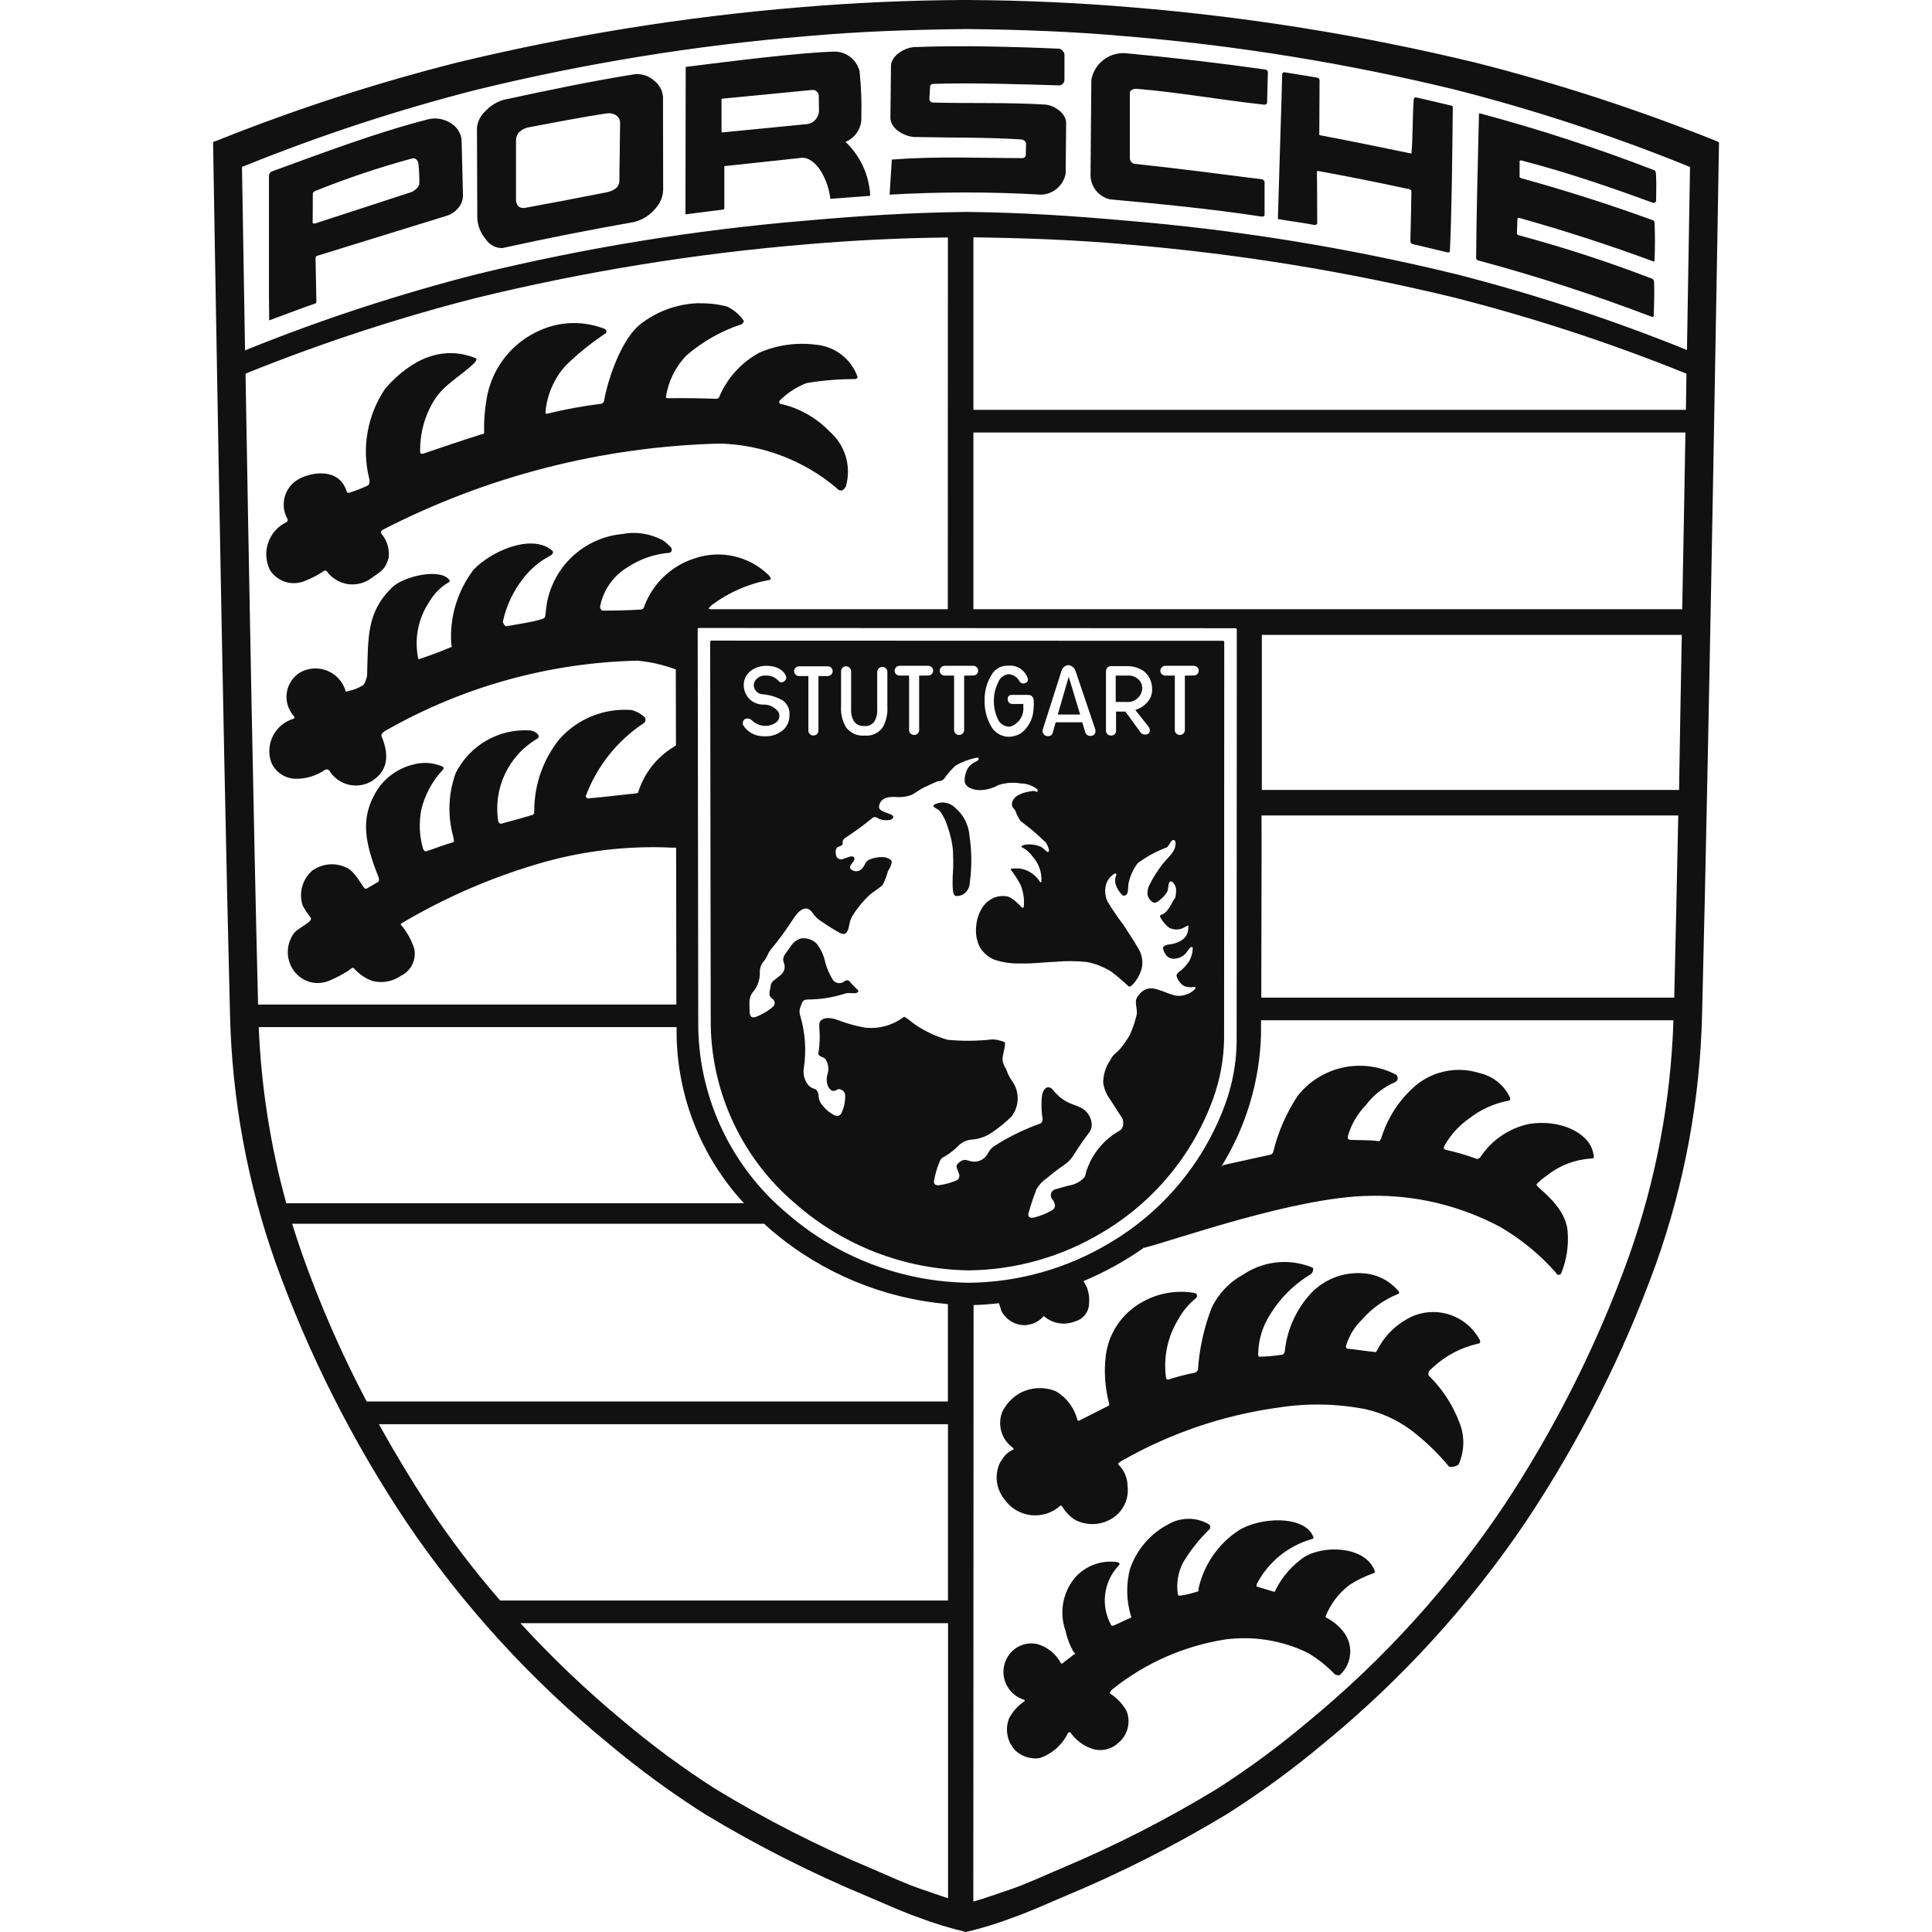
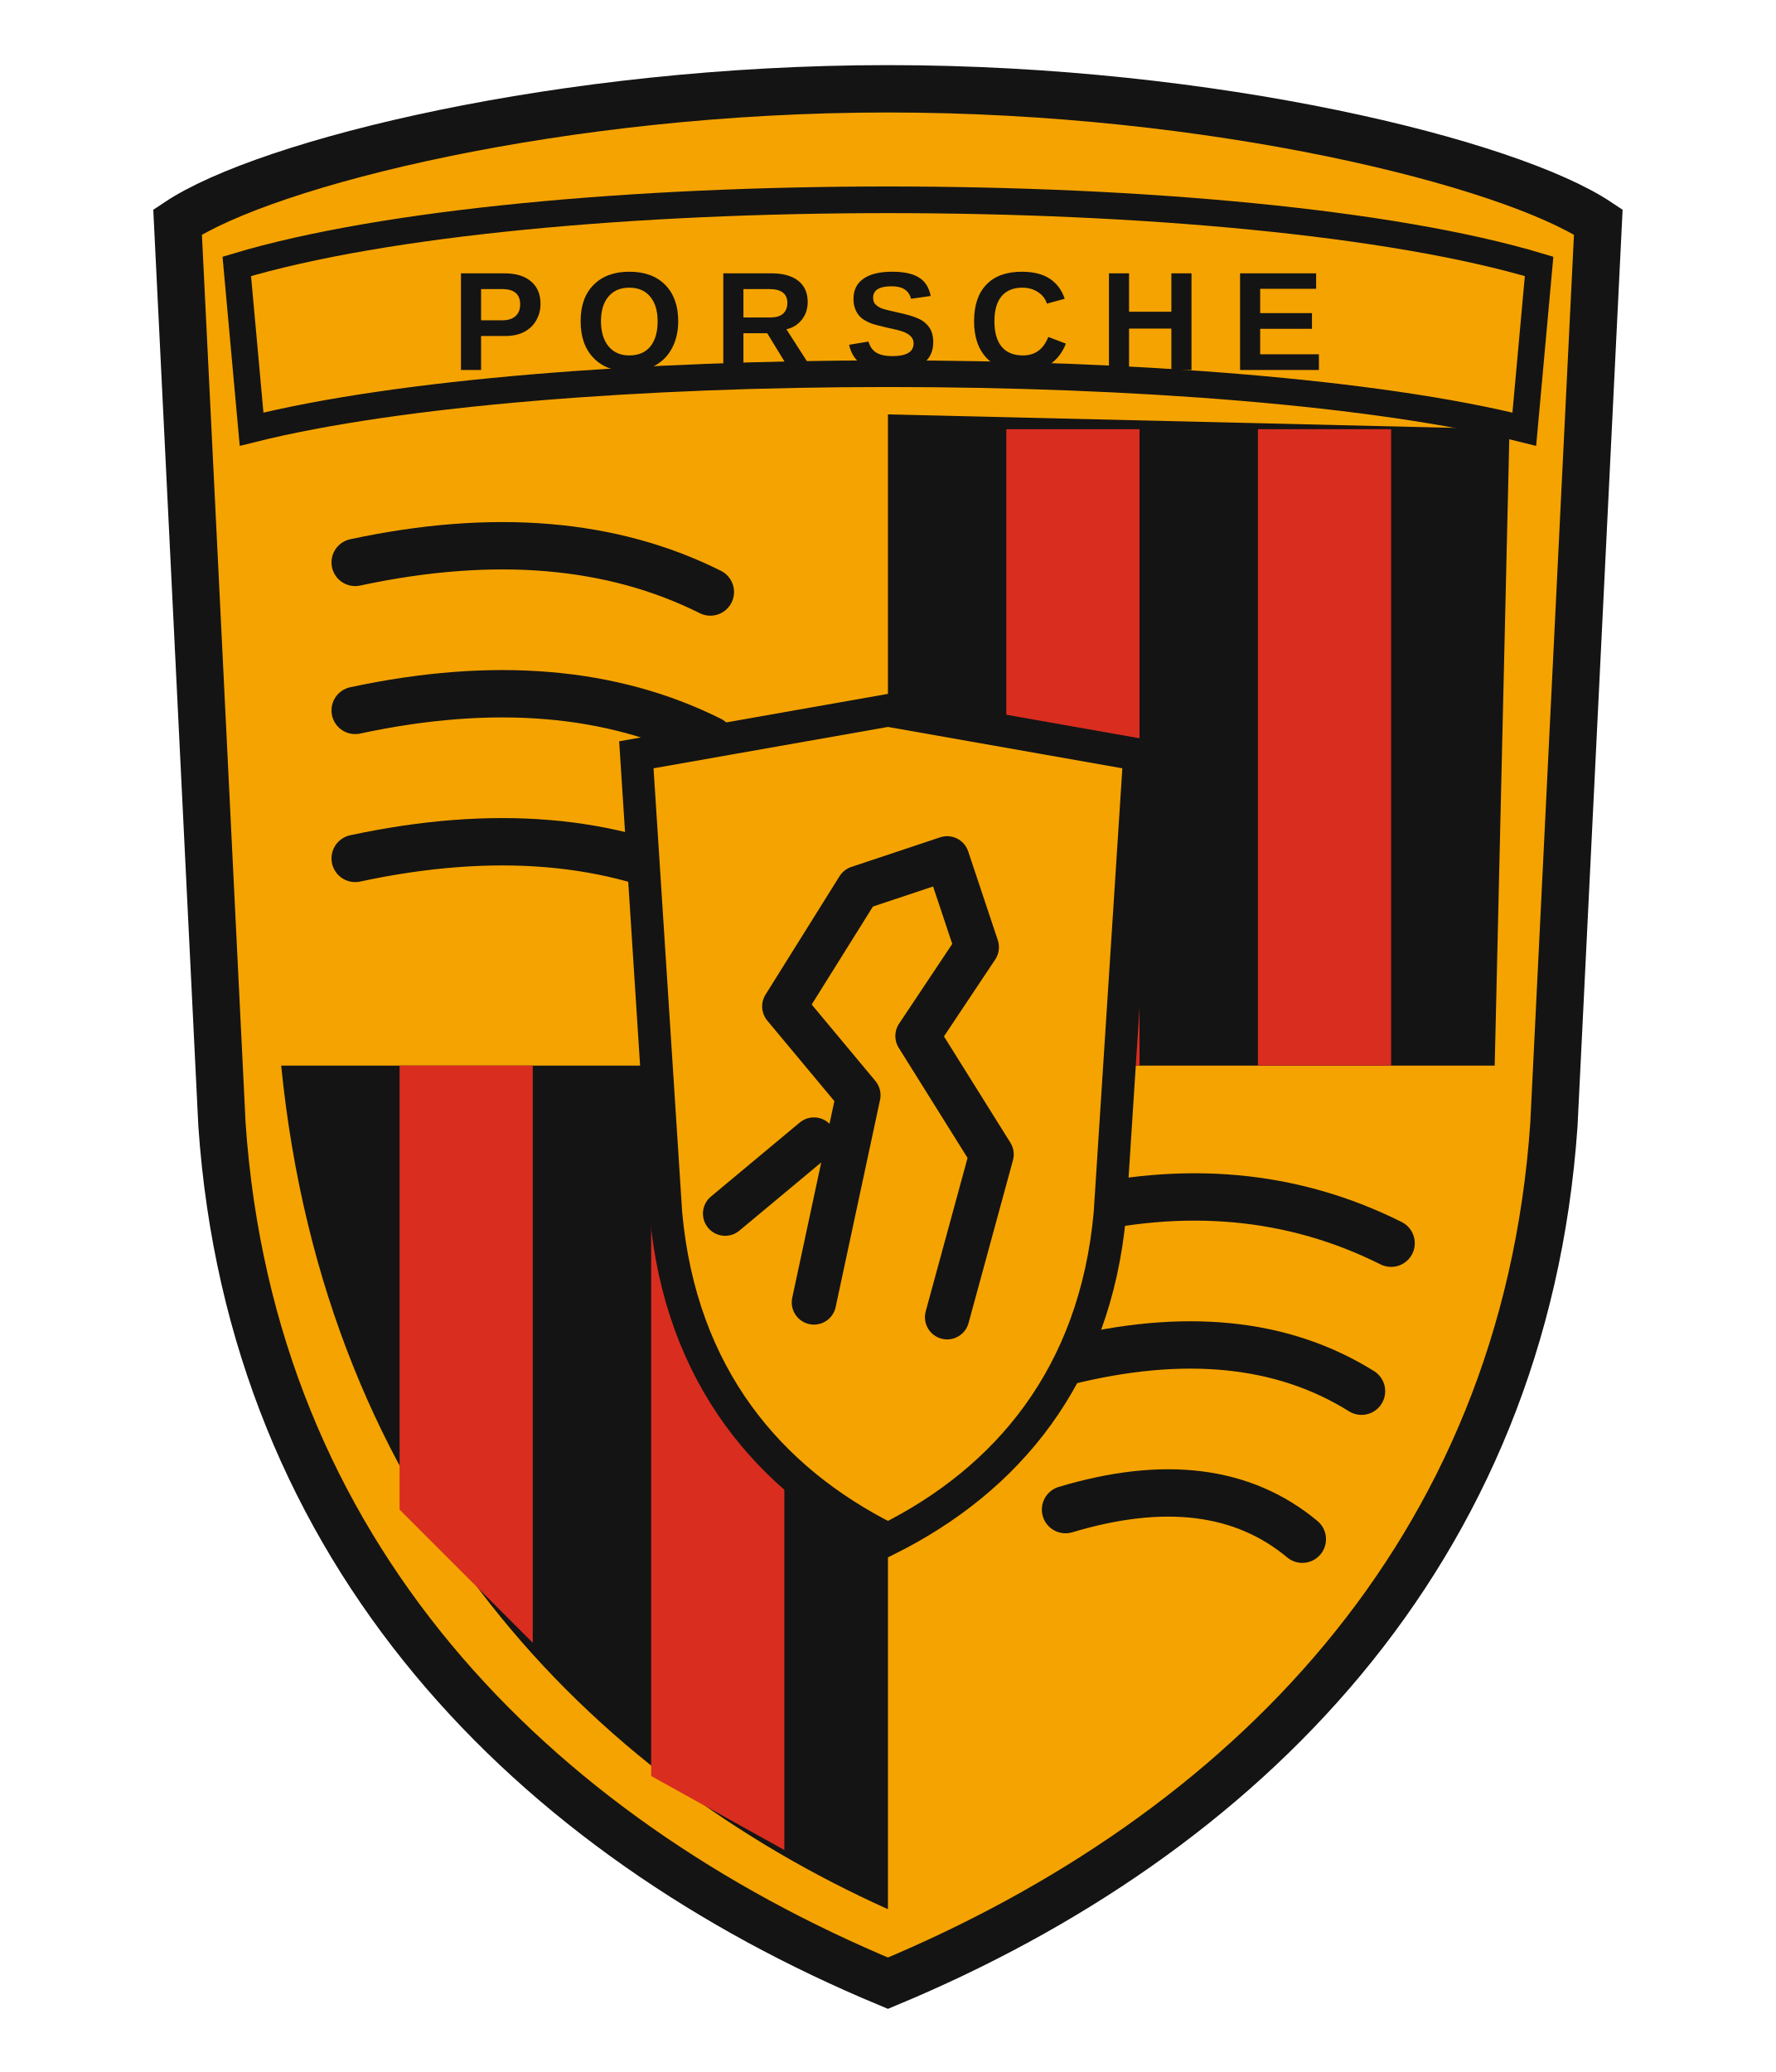
- <svg xmlns="http://www.w3.org/2000/svg" fill="#111111" role="img" viewBox="0 0 24 24">
-   <path d="M11.972 0A25.68 25.68 0 0 0 9.93.091a27.858 27.858 0 0 0-4.248.685 23.565 23.565 0 0 0-2.975.966l-.06.022s.118 7.243.21 10.831a9.934 9.934 0 0 0 .569 3.098 14.899 14.899 0 0 0 1.622 3.214A12.884 12.884 0 0 0 7.56 21.66a11.234 11.234 0 0 0 1.192.873 15.214 15.214 0 0 0 2.038 1.031c.233.098.436.192.62.255A4.58 4.58 0 0 0 12 24a4.58 4.58 0 0 0 .59-.182c.182-.063.387-.156.62-.255a15.22 15.22 0 0 0 2.037-1.031 11.25 11.25 0 0 0 1.194-.873 12.88 12.88 0 0 0 2.511-2.752 14.889 14.889 0 0 0 1.622-3.214 9.934 9.934 0 0 0 .57-3.098c.091-3.588.21-10.827.21-10.827a.635.635 0 0 0-.057-.026 23.564 23.564 0 0 0-2.976-.966 27.856 27.856 0 0 0-4.248-.684A26.068 26.068 0 0 0 12.031 0zm0 .361h.057c.679.008 1.288.03 1.963.09a26.585 26.585 0 0 1 4.084.663 22.53 22.53 0 0 1 2.861.937.619.619 0 0 1 .057.025l-.038 2.274a.113.113 0 0 0-.019-.01 22.55 22.55 0 0 0-2.86-.937 26.61 26.61 0 0 0-4.085-.662c-.675-.06-1.281-.1-1.96-.108h-.058c-.679.009-1.29.048-1.965.108a26.608 26.608 0 0 0-4.084.665 22.547 22.547 0 0 0-2.861.938.116.116 0 0 0-.02.01l-.038-2.281.058-.022a22.527 22.527 0 0 1 2.86-.937A26.581 26.581 0 0 1 10.01.45c.675-.06 1.284-.08 1.963-.089zm.288.216a16.633 16.633 0 0 0-.902.008c-.121.005-.288.109-.29.23l-.007.648c-.002.132.172.236.305.239.462.01.87.002 1.318.03.033.003.062.023.062.056l-.003.13a.042.042 0 0 1-.045.046c-.521 0-1.066-.025-1.593.017-.028.002-.027-.005-.028.023l-.024.384-.002.03a16.318 16.318 0 0 1 1.882 0 .32.32 0 0 0 .305-.262l.006-.627c0-.129-.158-.224-.261-.23-.442-.028-.945-.013-1.394-.025a.046.046 0 0 1-.044-.05l.009-.145c0-.028.019-.036.047-.037.444-.016 1.107.005 1.562.019a.072.072 0 0 0 .06-.07V.674c0-.017-.032-.067-.063-.068V.605a33.113 33.113 0 0 0-.9-.028zm-1.88.064c-.423.008-1.341.125-1.862.19L8.515 2.64v.023l.47-.06a.014.014 0 0 0 .01-.006.014.014 0 0 0 .003-.01v-.523l.947-.102c.083-.015.18.046.256.169a.88.88 0 0 1 .114.339l.467-.035c.01 0 .03 0 .028-.01a.988.988 0 0 0-.307-.663.316.316 0 0 0 .197-.31 4.34 4.34 0 0 0-.022-.564.32.32 0 0 0-.3-.247zm3.59.019a.404.404 0 0 0-.413.332l-.01 1.195a.312.312 0 0 0 .24.289c.61.057 1.21.112 1.89.215.011 0 .032-.007.032-.017v-.416c0-.009-.02-.028-.027-.03-.454-.057-1.053-.137-1.589-.193a.076.076 0 0 1-.058-.07v-.812c0-.034.05-.052.084-.05.529.044 1.056.14 1.584.197.014.002.036-.007.037-.021l.01-.382a.037.037 0 0 0-.029-.033 36.382 36.382 0 0 0-1.75-.204zm1.98.237c-.012 0-.022.014-.022.025-.006.274-.045 1.457-.053 1.772v.027c.155.027.326.048.453.074.014.002.035-.008.035-.022-.002-.207 0-.448-.004-.636 0-.013.006-.014.02-.012a31.392 31.392 0 0 1 1.102.22c.008 0 .052.007.052.03-.003.217-.007.4-.013.617a.041.041 0 0 0 .027.04c.145.033.283.067.42.1.037.008.043.001.044-.012.022-.451.03-1.174.036-1.784 0-.008-.003-.02-.01-.022-.153-.035-.297-.072-.453-.105-.014-.003-.022.02-.023.035-.015.223-.009.43-.026.652 0 .008 0 .012-.009.01-.37-.076-.765-.158-1.132-.227-.01-.002-.006-.02-.005-.031l.003-.653a.033.033 0 0 0-.026-.03 23.196 23.196 0 0 0-.417-.068zM7.934.92a.303.303 0 0 0-.037 0c-.543.086-1.089.201-1.64.32a.5.5 0 0 0-.23.143.322.322 0 0 0-.102.205l.004 1.118a.434.434 0 0 0 .106.266.24.24 0 0 0 .204.11 38.518 38.518 0 0 1 1.633-.323.497.497 0 0 0 .268-.166.362.362 0 0 0 .098-.23L8.236 1.2a.28.28 0 0 0-.11-.198.303.303 0 0 0-.191-.08zm2.157.197a.076.076 0 0 1 .08.069l.003.189a.172.172 0 0 1-.14.166l-1.062.104-.009-.008V1.23l.009-.004 1.111-.108a.076.076 0 0 1 .008 0zm-2.52.29a.167.167 0 0 1 .078.022.117.117 0 0 1 .054.106l-.009.704a.125.125 0 0 1-.049.105.291.291 0 0 1-.12.047 61.16 61.16 0 0 1-.997.19.106.106 0 0 1-.088-.017.133.133 0 0 1-.03-.1v-.726a.143.143 0 0 1 .04-.097.243.243 0 0 1 .12-.06c.29-.054.67-.129.968-.172a.167.167 0 0 1 .033-.002zm10.81 0l-.001.001c-.008 0-.008.012-.008.019-.014.606-.03 1.167-.035 1.773 0 .013.006.03.018.033a22.245 22.245 0 0 1 2.158.7c.032.011.031-.013.031-.022.003-.138.01-.278.003-.416a.041.041 0 0 0-.025-.033 16.602 16.602 0 0 0-1.66-.541.028.028 0 0 1-.019-.026l.008-.18c0-.008.014-.01.022-.008a21.848 21.848 0 0 1 1.67.542c.01.003.01-.01.01-.019a5.121 5.121 0 0 0 0-.468.029.029 0 0 0-.02-.026 21.457 21.457 0 0 0-1.638-.523c-.008-.002-.018-.01-.018-.018v-.192c0-.008.013-.013.021-.01.564.144 1.184.36 1.615.519.038.014.06.008.06-.027 0-.157.006-.168-.002-.324-.002-.02-.004-.04-.022-.047a21.383 21.383 0 0 0-2.169-.707zm-12.97.064a.365.365 0 0 0-.084.009c-.65.166-1.303.414-1.956.652a.063.063 0 0 0-.03.052V3.65l.003.33s.471-.177.573-.21c.013-.004.013-.017.013-.031l-.01-.52c0-.015.002-.037.016-.04l1.625-.502a.306.306 0 0 0 .138-.101.237.237 0 0 0 .052-.156l-.017-.683a.272.272 0 0 0-.119-.197.365.365 0 0 0-.204-.068zm-.286.496c.036-.01.07.031.072.063a1.86 1.86 0 0 1 .012.25c-.001.045-.066.097-.11.11l-1.184.386c-.011.004-.031 0-.031-.012l.002-.358c0-.017.02-.031.036-.036a10.796 10.796 0 0 1 1.203-.403zm6.967.981c.653.01 1.246.03 1.9.088a26.591 26.591 0 0 1 4.083.663 22.501 22.501 0 0 1 2.861.937.107.107 0 0 1 .014.007 89.441 89.441 0 0 0-.007.448h-8.851zm-.317.002l-.001 4.618H8.827c-.043-.004-.015-.023.015-.052a1.71 1.71 0 0 1 .715-.312c.022-.002.028-.014-.003-.054a.898.898 0 0 0-.93-.212.985.985 0 0 0-.624.603.04.04 0 0 1-.04.031 6.734 6.734 0 0 1-.47.013c-.025 0-.037-.032-.035-.056a.737.737 0 0 1 .343-.484 1.1 1.1 0 0 1 .519-.178.04.04 0 0 0 .02-.063.515.515 0 0 0-.105-.093.758.758 0 0 0-.504-.077 1.053 1.053 0 0 0-.948.964c-.01.06.006.074-.053.094-.112.038-.322.064-.434.088-.02.003-.05-.043-.045-.063a1.309 1.309 0 0 1 .244-.522 1.006 1.006 0 0 1 .342-.291c.026-.013.05-.044.026-.064-.253-.22-.771.012-.98.241a1.37 1.37 0 0 0-.275.91c0 .016.014.041 0 .047a4.942 4.942 0 0 1-.4.15c-.012.003-.014-.028-.016-.04a.93.93 0 0 1 .147-.677.661.661 0 0 1 .244-.241c.01-.006.008-.018 0-.028-.115-.149-.569-.042-.708.094-.32.312-.297.615-.312 1.097-.001.023-.03.111-.056.123a.57.57 0 0 1-.184.07c-.021.006-.023.014-.028-.007a.39.39 0 0 0-.57-.222.356.356 0 0 0-.077.532c.015.017.02.034-.003.041a.42.42 0 0 0-.275.534.336.336 0 0 0 .296.21.628.628 0 0 0 .37-.108.043.043 0 0 1 .06.01.386.386 0 0 0 .531.124c.162-.107.234-.273.114-.559-.007-.016.02-.046.034-.054a6.615 6.615 0 0 1 3.144-.88 1.78 1.78 0 0 1 .456.101.094.094 0 0 1 .023.008l.002.941a.19.19 0 0 1-.034.025 1.005 1.005 0 0 0-.432.55c-.004.017-.006.021-.035.024-.193.019-.399.047-.591.062-.011.002-.032-.019-.028-.03a1.87 1.87 0 0 1 .725-.908.057.057 0 0 0 .01-.067.375.375 0 0 0-.168-.093 1.087 1.087 0 0 0-.895.362 1.418 1.418 0 0 0-.312.875c-.001.022.003.058-.019.065-.124.039-.261.074-.39.11-.015.004-.035-.011-.038-.027a1.006 1.006 0 0 1 .486-1.03c.051-.04-.038-.102-.102-.102a.963.963 0 0 0-.913.53 1.301 1.301 0 0 0-.03.793c.003.023.019.063-.006.069-.079.019-.265.09-.323.108-.021.007-.035-.003-.047-.03a1.041 1.041 0 0 1-.021-.488 1.102 1.102 0 0 1 .268-.493c.008-.01.011-.032 0-.037a.54.54 0 0 0-.378-.025.74.74 0 0 0-.477.38c-.159.297-.118.583.051 1.005.008.02.018.058 0 .07l-.137.08c-.017.013-.032.002-.044-.015-.055-.078-.124-.202-.21-.24a.415.415 0 0 0-.428.035.406.406 0 0 0-.12.431.875.875 0 0 0 .1.152c.01.014-.001.036-.013.047-.059.052-.14.09-.188.14a.395.395 0 0 0-.01.471.365.365 0 0 0 .45.123 1.624 1.624 0 0 0 .232-.122c.027-.018.045-.051.07-.025a.546.546 0 0 0 .224.153.427.427 0 0 0 .354-.062.305.305 0 0 0 .168-.338.875.875 0 0 0-.143-.27c-.033-.035-.035-.033 0-.054a7.435 7.435 0 0 1 1.66-.724 5.024 5.024 0 0 1 1.69-.207h.046l.003 1.949H3.206c-.054-2.133-.116-5.51-.156-7.836a.113.113 0 0 1 .014-.007 22.499 22.499 0 0 1 2.86-.937 26.59 26.59 0 0 1 4.084-.663 23.38 23.38 0 0 1 1.768-.086zm-3.088.816a1.237 1.237 0 0 0-.693.232c-.286.188-.456.773-.49.982a.044.044 0 0 1-.04.036 5.998 5.998 0 0 0-.676.125c-.007.001-.012-.01-.012-.017a.983.983 0 0 1 .258-.59 3.506 3.506 0 0 1 .493-.396c.013-.011.004-.045-.012-.051a1.035 1.035 0 0 0-.797.012 1.129 1.129 0 0 0-.675.867 2.062 2.062 0 0 0-.029.41c.002.017-.03.018-.045.023-.246.077-.504.167-.71.236-.01.004-.039.002-.039-.01a1.168 1.168 0 0 1 .175-.655c.12-.195.343-.305.505-.469.011-.012.028-.044.011-.051-.41-.165-.797.004-1.124.375a1.395 1.395 0 0 0-.2 1.124c.009.036 0 .075-.019.083a1.805 1.805 0 0 1-.23.089.025.025 0 0 1-.033-.02c-.093-.296-.44-.238-.597-.148a.361.361 0 0 0-.139.489.031.031 0 0 1-.01.044.442.442 0 0 0-.205.596.352.352 0 0 0 .428.137 1.208 1.208 0 0 0 .246-.129.027.027 0 0 1 .03.004.393.393 0 0 0 .566.08c.115-.082.16-.096.204-.244a.39.39 0 0 0-.09-.3c-.012-.01-.001-.04.013-.047A9.692 9.692 0 0 1 8.947 5.51a2.35 2.35 0 0 1 1.446.553.072.072 0 0 0 .062.031.098.098 0 0 0 .054-.056.66.66 0 0 0-.204-.678 1.21 1.21 0 0 0-.612-.344c-.012-.003-.02-.029-.01-.037a.968.968 0 0 1 .335-.22 3.587 3.587 0 0 1 .605-.05c.014-.001.035-.015.03-.028a.606.606 0 0 0-.527-.4 1.325 1.325 0 0 0-.693.1 1.118 1.118 0 0 0-.5.553.036.036 0 0 1-.032.02 12.139 12.139 0 0 0-.594-.007c-.014 0-.035 0-.035-.014a.943.943 0 0 1 .255-.517 1.989 1.989 0 0 1 .68-.386c.019-.006.04-.036.029-.051a.549.549 0 0 0-.201-.17 1.237 1.237 0 0 0-.347-.041zm3.405 1.607h8.845c-.012.686-.025 1.433-.04 2.195h-8.805zM8.681 7.801l6.666.003a.016.016 0 0 1 .017.013l-.002 5.138a2.354 2.354 0 0 1-.143.764 3.327 3.327 0 0 1-1.44 1.725 3.468 3.468 0 0 1-1.74.491 3.512 3.512 0 0 1-2.26-.86 3.078 3.078 0 0 1-1.105-2.31L8.667 7.82c0-.013.001-.019.014-.019zm6.994.086h5.217c-.012.645-.025 1.296-.034 1.926h-5.183V8.318zm-6.839.071c-.013 0-.014.005-.014.018l.007 4.753a2.97 2.97 0 0 0 1.054 2.225 3.333 3.333 0 0 0 2.153.827 3.284 3.284 0 0 0 1.66-.473 3.193 3.193 0 0 0 1.374-1.66 2.28 2.28 0 0 0 .136-.734l.002-4.94a.015.015 0 0 0-.016-.014zm4.436.304a.101.101 0 0 1 .001 0 .11.11 0 0 1 .087.071l.242.715a.079.079 0 0 1-.003.07.066.066 0 0 1-.054.024.065.065 0 0 1-.063-.044l-.038-.125h-.33l-.036.128c-.01.04-.04.044-.071.044a.063.063 0 0 1-.044-.028.057.057 0 0 1-.01-.052l.232-.728a.101.101 0 0 1 .087-.075zm-.763.007a.226.226 0 0 1 .023 0 .232.232 0 0 1 .235.157.046.046 0 0 1-.031.059.053.053 0 0 1-.07-.02.166.166 0 0 0-.132-.09.151.151 0 0 0-.133.1.498.498 0 0 0-.055.222.524.524 0 0 0 .046.228.159.159 0 0 0 .154.102.233.233 0 0 0 .166-.243v-.039h-.135a.057.057 0 0 1-.059-.063c0-.023.007-.05.059-.05h.192c.064 0 .073.048.073.09a.792.792 0 0 1-.011.152.399.399 0 0 1-.15.236.301.301 0 0 1-.15.043.257.257 0 0 1-.227-.145.618.618 0 0 1-.073-.31.577.577 0 0 1 .08-.304.226.226 0 0 1 .198-.125zm-2.988.002a.318.318 0 0 1 .004 0c.183.002.243.111.243.15 0 .035-.061.08-.095.039a.2.2 0 0 0-.157-.068.143.143 0 0 0-.15.096.114.114 0 0 0 .094.135.61.61 0 0 1 .267.08h-.001a.202.202 0 0 1 .081.18.247.247 0 0 1-.067.175.327.327 0 0 1-.247.088.297.297 0 0 1-.263-.14c-.004-.01-.01-.063.034-.078a.084.084 0 0 1 .082.026.239.239 0 0 0 .156.063.223.223 0 0 0 .148-.05.105.105 0 0 0 .024-.116.219.219 0 0 0-.193-.098.25.25 0 0 1-.172-.07.25.25 0 0 1-.069-.196.219.219 0 0 1 .1-.163.318.318 0 0 1 .181-.053zm1.649 0a.06.06 0 0 1 .001 0 .06.06 0 0 1 .006 0h.355a.06.06 0 1 1 0 .12l-.114.002v.682a.063.063 0 0 1-.125 0v-.683h-.116a.06.06 0 0 1-.007-.12zm.56 0a.06.06 0 0 1 .001 0 .06.06 0 0 1 .006 0h.354a.06.06 0 1 1 0 .12l-.114.002v.682a.063.063 0 0 1-.125 0v-.683h-.115a.06.06 0 0 1-.007-.12zm2.74 0a.06.06 0 0 1 .002 0 .06.06 0 0 1 .006 0h.353a.06.06 0 1 1 0 .12l-.112.002v.682a.063.063 0 0 1-.125 0v-.683h-.116a.06.06 0 0 1-.007-.12zm-.677.004a.063.063 0 0 1 .012 0h.19a.364.364 0 0 1 .208.058.278.278 0 0 1 .108.206.235.235 0 0 1-.071.198.305.305 0 0 1-.117.075l-.02.007.158.2a.086.086 0 0 1 .023.056c-.002.032-.023.05-.06.05a.066.066 0 0 1-.056-.027l-.187-.258h-.117v.23a.059.059 0 0 1-.063.067.06.06 0 0 1-.062-.067v-.726a.073.073 0 0 1 .016-.05.063.063 0 0 1 .038-.019zm-3.87.002a.06.06 0 0 1 .003 0h.357a.06.06 0 0 1 0 .121h-.116v.684a.063.063 0 0 1-.125 0v-.684h-.116a.06.06 0 0 1-.003-.12zm.583 0a.063.063 0 0 1 .002 0 .063.063 0 0 1 .065.064v.471a.258.258 0 0 0 .037.151.146.146 0 0 0 .127.056.138.138 0 0 0 .125-.056.265.265 0 0 0 .035-.15V8.34h.001a.063.063 0 0 1 .125 0v.432a.474.474 0 0 1-.056.262.25.25 0 0 1-.228.104.26.26 0 0 1-.23-.104.456.456 0 0 1-.061-.262V8.34a.063.063 0 0 1 .058-.063zm3.354.115v.328h.13a.18.18 0 0 0 .2-.174.15.15 0 0 0-.051-.109.178.178 0 0 0-.13-.045zm-.584.015l-.136.469h.278zm-1.14 1.005c.011 0 .021.002.022.011.002.018-.016.029-.042.042a.206.206 0 0 0-.094.08.31.31 0 0 0-.039.163.115.115 0 0 0 .063.079.298.298 0 0 0 .142.028.502.502 0 0 0 .215-.063.581.581 0 0 1 .276-.02.341.341 0 0 1 .194.063c.024.017.02.038.011.04-.014.005-.029-.012-.044-.01a.674.674 0 0 0-.142.03c-.06.027-.087.037-.116.09a.099.099 0 0 0-.007.073c.01.024.035.04.04.057a.446.446 0 0 0 .064.125.205.205 0 0 0 .03.023 2.668 2.668 0 0 1 .282.243.26.26 0 0 1 .04.093c.003.012-.007.03-.018.025a.255.255 0 0 1-.036-.029.178.178 0 0 0-.053-.039.368.368 0 0 0-.176-.025c-.027 0-.081.024-.05.036a.357.357 0 0 1 .132.116.43.43 0 0 1 .107.31c0 .006-.012.01-.015.006a.359.359 0 0 0-.102-.109.324.324 0 0 0-.21-.062c-.015.001-.06 0-.055.014a1.19 1.19 0 0 1 .123.191.562.562 0 0 1 .039.276c-.001.005-.02.01-.023.005a.61.61 0 0 0-.077-.076.349.349 0 0 0-.094-.06.29.29 0 0 0-.204.028.325.325 0 0 0-.13.132.492.492 0 0 0-.062.205.46.46 0 0 0 .042.257.368.368 0 0 0 .19.164.955.955 0 0 0 .334.044c.139.005.278-.016.417-.02a1.943 1.943 0 0 1 .396.003.88.88 0 0 1 .3.12 2.64 2.64 0 0 1 .215.183c.008.006.026-.003.035-.009a.462.462 0 0 0 .131-.233.346.346 0 0 0-.056-.246c-.047-.085-.116-.18-.17-.27a2.962 2.962 0 0 1-.202-.296.305.305 0 0 1-.017-.221.238.238 0 0 1 .107-.128c.011-.007.022.006.017.021a.184.184 0 0 0-.008.112.32.32 0 0 0 .089.14c.013.01.047-.005.055-.021.018-.043.007-.11.023-.154a.619.619 0 0 1 .108-.226 1.47 1.47 0 0 1 .36-.196c.033-.019.054-.105.091-.091.037.013.017.1-.011.142-.04.062-.087.1-.131.156a1.536 1.536 0 0 0-.157.247.222.222 0 0 0-.029.137.14.14 0 0 0 .073.094c.022.01.05-.01.07-.025a.385.385 0 0 0 .097-.103c.023-.038.01-.089.032-.128.006-.009.03-.007.037 0a.139.139 0 0 1 .044.084.393.393 0 0 1-.01.113c-.003.008-.024.027-.031.045a.244.244 0 0 1-.02.04c-.036.063-.078.116-.125.126-.01.001-.017.021-.01.03a.391.391 0 0 0 .113.132.198.198 0 0 0 .152.01c.027-.008.048-.027.079-.037.013-.004.005.004.005.017a.27.27 0 0 1-.015.086.19.19 0 0 1-.075.083.395.395 0 0 1-.166.05c-.027.005-.068.025-.058.051a.256.256 0 0 0 .042.085.122.122 0 0 0 .08.039.205.205 0 0 0 .125-.036c.04-.026.061-.074.096-.108.007-.006.026 0 .026.01a.36.36 0 0 1-.041.158.497.497 0 0 1-.128.138c-.015.013-.033.029-.033.049a.2.2 0 0 0 .044.084.134.134 0 0 0 .083.054.269.269 0 0 0 .1 0c.013 0 .01.023-.001.031a.253.253 0 0 1-.117.068.25.25 0 0 1-.128.008c-.081-.02-.134-.05-.214-.073a.23.23 0 0 0-.135-.009.227.227 0 0 0-.106.083.133.133 0 0 0-.03.064c-.006.063.025.13.005.192a1.415 1.415 0 0 1-.081.234 1.314 1.314 0 0 1-.115.165c-.04.054-.093.074-.12.133a.638.638 0 0 1-.038.063.515.515 0 0 0-.058.229.452.452 0 0 0 .085.209l.153.237a.149.149 0 0 1 .009.083.088.088 0 0 1-.044.07.893.893 0 0 0-.419.527l-.002.013v.004a.106.106 0 0 1-.021.042.334.334 0 0 1-.19.096c-.055.015-.11.029-.165.046a.077.077 0 0 0-.044.031.08.08 0 0 0 .009.097.137.137 0 0 1 .03.071.063.063 0 0 1-.013.042.108.108 0 0 1-.028.022.865.865 0 0 1-.216.087c-.05.011-.086-.002-.07-.059a3.075 3.075 0 0 1 .098-.293.42.42 0 0 1 .133-.14 2.289 2.289 0 0 1 .212-.162.411.411 0 0 0 .119-.126 3.299 3.299 0 0 1 .19-.275.163.163 0 0 0 .029-.129.246.246 0 0 0-.142-.185 1.052 1.052 0 0 0-.085-.034.534.534 0 0 1-.246-.175.09.09 0 0 0-.062-.04c-.063.002-.081.09-.083.138a1.17 1.17 0 0 0 .004.212.18.18 0 0 1 .004.072.055.055 0 0 1-.039.034 2.74 2.74 0 0 0-.565.279.24.24 0 0 0-.063.07l-.017.029a.187.187 0 0 1-.223.08.5.5 0 0 0-.044-.011.094.094 0 0 0-.064.017.162.162 0 0 0-.041.036.06.06 0 0 0-.01.019v.006a.057.057 0 0 0 0 .008.07.07 0 0 0 .004.017l.022.06a.066.066 0 0 1-.038.096.881.881 0 0 1-.203.055c-.04.005-.075-.01-.065-.057a1.1 1.1 0 0 1 .07-.237.094.094 0 0 1 .057-.06.79.79 0 0 0 .179-.14.266.266 0 0 1 .169-.073.512.512 0 0 0 .262-.1 1.73 1.73 0 0 0 .225-.186.37.37 0 0 0-.006-.46l-.02-.035c-.019-.03-.03-.073-.046-.104a.24.24 0 0 1-.039-.104c0-.068.027-.133.031-.201a.024.024 0 0 0-.016-.025.488.488 0 0 0-.137-.03 2.677 2.677 0 0 1-.56.006 1.423 1.423 0 0 1-.39-.18c-.053-.033-.085-.07-.139-.101-.014-.008-.015-.005-.028.006a.672.672 0 0 1-.459.125h-.002a1.766 1.766 0 0 1-.294-.077c-.073-.027-.19-.074-.26-.015-.029.025-.022.06-.022.093a1.244 1.244 0 0 1-.01.305.038.038 0 0 0 .003.032.044.044 0 0 0 .006.006.136.136 0 0 0 .036.02l.01.004c.028.01.033.023.05.058a.196.196 0 0 1 .016.062.159.159 0 0 1-.003.062.544.544 0 0 1-.009.039.207.207 0 0 0 .008.135.115.115 0 0 0 .042.053.073.073 0 0 0 .01.004.063.063 0 0 0 .01.003.068.068 0 0 0 .01 0h.01a.074.074 0 0 0 .02-.008l.004-.002a.05.05 0 0 1 .035-.012.046.046 0 0 1 .01.003.08.08 0 0 1 .063.074.484.484 0 0 1-.046.221.058.058 0 0 1-.077.03l-.018-.007a.445.445 0 0 1-.14-.117.19.19 0 0 1-.049-.112.12.12 0 0 0-.028-.082.09.09 0 0 0-.032-.016.144.144 0 0 1-.07-.046.268.268 0 0 1-.052-.219 1.5 1.5 0 0 0-.046-.64.149.149 0 0 1 .002-.108l.016-.043a.148.148 0 0 1 .007-.016.06.06 0 0 1 .042-.032.167.167 0 0 1 .029-.003 1.516 1.516 0 0 0 .45-.07.152.152 0 0 1 .062-.01.89.89 0 0 0 .073.002c.03 0 .06-.027.024-.05a.847.847 0 0 1-.084-.087.046.046 0 0 0-.052-.022.072.072 0 0 0-.01.005l-.009.005a.098.098 0 0 1-.152-.029.824.824 0 0 1-.087-.202.555.555 0 0 0-.109-.238.235.235 0 0 0-.19-.063.216.216 0 0 0-.13.098l-.063.088a.144.144 0 0 0-.031.067.107.107 0 0 0 0 .016.14.14 0 0 0 .008.032.133.133 0 0 1-.039.154l-.094.075a.087.087 0 0 0-.03.06.527.527 0 0 1-.012.06.13.13 0 0 0-.003.045.088.088 0 0 0 .002.012.081.081 0 0 0 .031.04.156.156 0 0 1 .013.012.074.074 0 0 1 .012.017.06.06 0 0 1-.012.07.219.219 0 0 1-.024.021.753.753 0 0 1-.19.108.098.098 0 0 1-.026.006c-.038.003-.05-.026-.052-.06-.003-.044-.003-.089-.003-.134a.207.207 0 0 1 .057-.137.36.36 0 0 0 .072-.225.197.197 0 0 1 .04-.13.305.305 0 0 0 .057-.09.257.257 0 0 1 .039-.066 3.861 3.861 0 0 0 .281-.384c.054-.086.155-.192.237-.073a.357.357 0 0 0 .078.084 2.395 2.395 0 0 0 .259.164c.094.053.109-.042.125-.121v-.003a.331.331 0 0 1 .038-.092 1.26 1.26 0 0 1 .202-.247c.043-.038.105-.076.15-.113.018-.016.023-.018.03-.04.009-.022.024-.05.034-.078.01-.027.015-.055.024-.076a.344.344 0 0 0 .044-.098v-.003a.023.023 0 0 0 0-.005v-.007l-.003-.007a.05.05 0 0 0-.021-.024.18.18 0 0 0-.102-.026h-.003a.384.384 0 0 0-.148.031.106.106 0 0 0-.054.054.226.226 0 0 1-.042.063.098.098 0 0 1-.13.006c-.024-.016-.014-.043 0-.063a.414.414 0 0 0 .035-.05.042.042 0 0 0 .005-.025v-.004l-.002-.005a.031.031 0 0 0-.005-.006.046.046 0 0 0-.045-.007.98.98 0 0 0-.083.027.064.064 0 0 1-.094-.047.174.174 0 0 1-.003-.055.055.055 0 0 1 .04-.05c.02-.006.05-.017.046-.042a.079.079 0 0 1 0-.023.052.052 0 0 1 .012-.024.14.14 0 0 1 .03-.025 3.869 3.869 0 0 0 .32-.234.05.05 0 0 1 .064-.01l.01.006a.223.223 0 0 0 .151.02.046.046 0 0 0 .041-.03.025.025 0 0 0 0-.005v-.005l-.002-.006-.003-.004a.071.071 0 0 0-.035-.021l-.058-.021a.269.269 0 0 1-.052-.025.053.053 0 0 1-.025-.059c.023-.113.147-.114.241-.105h.004a.505.505 0 0 0 .14-.022c.06-.021.106-.067.163-.094.057-.027.117-.057.176-.08.018-.006.033-.002.049-.009a.091.091 0 0 0 .035-.025.965.965 0 0 1 .142-.163.822.822 0 0 1 .236-.092.107.107 0 0 1 .03-.006zm-.425.557a.219.219 0 0 0-.105.026c-.009.005-.015.016-.008.024.018.021.049.03.07.05a.16.16 0 0 1 .035.046c.009.019.024.04.033.06a1.296 1.296 0 0 1 .045.123 1.227 1.227 0 0 1 .05.209c.01.057.007.117.01.175v.081c-.001.023-.001.047-.003.07a1.143 1.143 0 0 0-.004.098v.08c.002.07.013.12.044.12a.18.18 0 0 0 .084-.019.175.175 0 0 0 .085-.148 2.026 2.026 0 0 0-.003-.576.51.51 0 0 0-.188-.362.219.219 0 0 0-.144-.057zm3.96.161h5.177c-.017.825-.034 1.6-.05 2.263h-5.13l.004-1.862zm-.006 2.544h5.123a9.697 9.697 0 0 1-.545 2.911 14.495 14.495 0 0 1-1.56 3.118 12.45 12.45 0 0 1-2.415 2.669 10.809 10.809 0 0 1-1.147.848 14.592 14.592 0 0 1-1.96.999c-.224.096-.418.186-.596.247-.193.065-.358.125-.474.156v-.115l.003-7.295a3.552 3.552 0 0 0 .316-.023c.005.015.016.057.031.1a.333.333 0 0 0 .219.166.317.317 0 0 0 .306-.107.373.373 0 0 0 .388.067.235.235 0 0 0 .175-.227.43.43 0 0 0-.033-.208l-.036-.066a3.925 3.925 0 0 0 .744-.41l.02-.006c.373-.094 1.872-.631 2.791-.643a3.28 3.28 0 0 1 1.627.39 2.792 2.792 0 0 1 .682.56c.006.009.013.028.037.032a.036.036 0 0 0 .034-.022 1.139 1.139 0 0 0 .079-.516c-.02-.282-.3-.486-.383-.57-.003-.003-.01-.021.02-.041a.674.674 0 0 1 .105-.085.983.983 0 0 1 .562-.212c.03.003.02-.04.012-.076-.058-.25-.415-.412-.79-.354a.963.963 0 0 0-.613.417c-.007.011-.042.027-.056.013a2.926 2.926 0 0 0-.369-.107c-.045-.01-.021-.044-.019-.05a1.003 1.003 0 0 1 .304-.337 1.125 1.125 0 0 1 .494-.224c.022 0 .022-.03.016-.04a.55.55 0 0 0-.375-.302.844.844 0 0 0-.78.14 1.397 1.397 0 0 0-.445.673c-.014.02-.018.036-.036.032-.099-.02-.345-.007-.367-.022-.015-.007-.012-.03-.009-.045a.91.91 0 0 1 .222-.38.882.882 0 0 1 .364-.286.055.055 0 0 0 .01-.094.98.98 0 0 0-1.22.263 2.192 2.192 0 0 0-.304.696c-.002.009-.017.036-.036.036l-.508.112-.083.019-.022.023a3.29 3.29 0 0 0 .497-1.65zm-12.45.085h5.19v.09a3.145 3.145 0 0 0 .837 2.098H3.556a9.74 9.74 0 0 1-.342-2.188zm.415 2.443h5.863a2.566 2.566 0 0 0 .112.1 3.897 3.897 0 0 0 2.17.898v1.21h-7.22a13.789 13.789 0 0 1-.8-1.827 10.401 10.401 0 0 1-.125-.38zm10.584.29l-.01.012h-.002l-.002-.002a3.29 3.29 0 0 0 .015-.01zm1.738.185a.911.911 0 0 0-.507.155.934.934 0 0 0-.392.41 2.65 2.65 0 0 0-.172.775.063.063 0 0 1-.038.035 2.897 2.897 0 0 0-.335.087.026.026 0 0 1-.023-.02 1.105 1.105 0 0 1 .15-.727.886.886 0 0 1 .218-.263.037.037 0 0 0-.017-.068.98.98 0 0 0-.648.114.888.888 0 0 0-.452.667 1.589 1.589 0 0 0 .042.594c0 .006.006.027-.016.031-.076.037-.282.145-.355.18-.005.002-.019.005-.022-.006a.58.58 0 0 0-.268-.358.526.526 0 0 0-.446.022.548.548 0 0 0-.216.224.375.375 0 0 0 .127.455c.006.006.017.02 0 .025-.09.049-.092.06-.16.161a.428.428 0 0 0 .052.45.465.465 0 0 0 .7.082c.004-.003.018.005.025.02a.548.548 0 0 0 .143.151.463.463 0 0 0 .455 0 .413.413 0 0 0 .21-.415.378.378 0 0 0-.111-.262c-.013-.016 0-.024.034-.046a5.404 5.404 0 0 1 1.96-.666 3.121 3.121 0 0 1 1.076.022 1.504 1.504 0 0 1 .629.312 2.841 2.841 0 0 1 .406.402.164.164 0 0 0 .117-.025.66.66 0 0 0 .014-.517 1.604 1.604 0 0 0-.384-.59c-.003-.002-.003-.013-.003-.02-.004-.03.015-.045.052-.079a1.211 1.211 0 0 1 .562-.297c.027-.002.038-.022.02-.053a.656.656 0 0 0-.808-.298h-.001a.916.916 0 0 0-.454.416c-.006.011-.022.05-.037.038-.09-.008-.242-.032-.331-.04-.041-.002-.025-.039-.024-.045a.744.744 0 0 1 .194-.316 1.176 1.176 0 0 1 .444-.318.021.021 0 0 0 .016-.031.627.627 0 0 0-.465-.229.81.81 0 0 0-.617.238 1.255 1.255 0 0 0-.337.74c-.009.023-.02.035-.037.035a2 2 0 0 1-.278.025c-.015-.004-.014-.02-.014-.036a.91.91 0 0 1 .101-.406 1.491 1.491 0 0 1 .55-.582c.036-.025.038-.076.026-.082a.911.911 0 0 0-.355-.071zM4.707 17.692h7.069v2.19H6.213a11.237 11.237 0 0 1-.898-1.181 16.446 16.446 0 0 1-.609-1.01zm10.076 1.176a.497.497 0 0 0-.273.069.982.982 0 0 0-.475.56 1.09 1.09 0 0 0 .012.571c.003.007.012.024-.002.03-.078.03-.136.065-.213.096-.004 0-.024.005-.028-.005a.631.631 0 0 1 .088-.736c.017-.015.027-.035-.008-.047a.588.588 0 0 0-.531.193.677.677 0 0 0-.117.659.922.922 0 0 0 .099.261c.003.005.03.021.014.028l-.15.115c-.003.003-.014.008-.019 0a.486.486 0 0 0-.29-.238.341.341 0 0 0-.317.088.361.361 0 0 0 .147.602c.007.003.017.012.005.02a.587.587 0 0 0-.19.212.377.377 0 0 0 .085.406.37.37 0 0 0 .29.089.605.605 0 0 0 .357-.313c.002-.003.021-.017.031-.006a.531.531 0 0 0 .264.2.324.324 0 0 0 .323-.065.35.35 0 0 0 .111-.4.61.61 0 0 0-.201-.216c-.013-.01-.003-.035.023-.055a2.972 2.972 0 0 1 1.402-.62 1.801 1.801 0 0 1 1.025.166 1.547 1.547 0 0 1 .337.267c.013.007.05.02.063.008a.397.397 0 0 0 .035-.548.654.654 0 0 0-.206-.165.043.043 0 0 1-.007-.015.906.906 0 0 1 .301-.393 1.382 1.382 0 0 1 .295-.143c.022-.006.018-.02.007-.047-.128-.293-.635-.304-.874-.15a1.088 1.088 0 0 0-.346.396c-.005.01-.012.04-.025.031l-.213-.064c-.004 0-.004-.024-.002-.028a1.115 1.115 0 0 1 .696-.565c.015-.006.01-.02.007-.028-.11-.268-.661-.245-.93-.074a1.167 1.167 0 0 0-.493.714c-.003.02.006.037-.007.04a1.239 1.239 0 0 1-.23.055.024.024 0 0 1-.022-.023.642.642 0 0 1 .067-.392 2 2 0 0 1 .324-.408.043.043 0 0 0-.003-.063.497.497 0 0 0-.236-.07zm-3.006 1.296v3.417c-.098-.032-.214-.074-.342-.117-.178-.06-.373-.151-.597-.247a14.587 14.587 0 0 1-1.96-1 10.816 10.816 0 0 1-1.147-.847 12.861 12.861 0 0 1-1.266-1.206h5.31z" />
+ <svg xmlns="http://www.w3.org/2000/svg" width="120" height="140" viewBox="0 0 120 140" role="img">
+   <path d="M60 6 C82 6 102 11 108 15 L105 76 C103 105 84 124 60 134 C36 124 17 105 15 76 L12 15 C18 11 38 6 60 6 Z" fill="#F5A300" stroke="#141414" stroke-width="3.2" />
+   <path d="M16 18 C36 12 84 12 104 18 L103 29 C83 24 37 24 17 29 Z" fill="#F5A300" stroke="#141414" stroke-width="1.8" />
+   <text x="60" y="25" text-anchor="middle" fill="#141414" font-family="Arial, Helvetica, sans-serif" font-weight="900" font-size="9.5" letter-spacing="2">PORSCHE</text>
+   <path d="M24 38 Q38 35 48 40 M24 48 Q38 45 48 50 M24 58 Q38 55 48 60" fill="none" stroke="#141414" stroke-width="3.2" stroke-linecap="round" />
+   <path d="M60 28 L102 29 L101 72 L60 72 Z" fill="#141414" />
+   <rect x="68" y="29" width="9" height="43" fill="#D92D20" />
+   <rect x="85" y="29" width="9" height="43" fill="#D92D20" />
+   <path d="M19 72 L60 72 L60 129 C40 120 22 102 19 72 Z" fill="#141414" />
+   <path d="M27 72 L36 72 L36 111 L27 102 Z" fill="#D92D20" />
+   <path d="M44 72 L53 72 L53 125 L44 120 Z" fill="#D92D20" />
+   <path d="M72 82 Q84 79 94 84 M72 92 Q84 89 92 94 M72 102 Q82 99 88 104" fill="none" stroke="#141414" stroke-width="3.2" stroke-linecap="round" />
+   <path d="M60 48 L77 51 L75 82 C74 93 68 100 60 104 C52 100 46 93 45 82 L43 51 Z" fill="#F5A300" stroke="#141414" stroke-width="2.2" />
+   <path d="M55 88 L58 74 L53 68 L58 60 L64 58 L66 64 L62 70 L67 78 L64 89 M55 77 L49 82" fill="none" stroke="#141414" stroke-width="3" stroke-linecap="round" stroke-linejoin="round" />
</svg>
